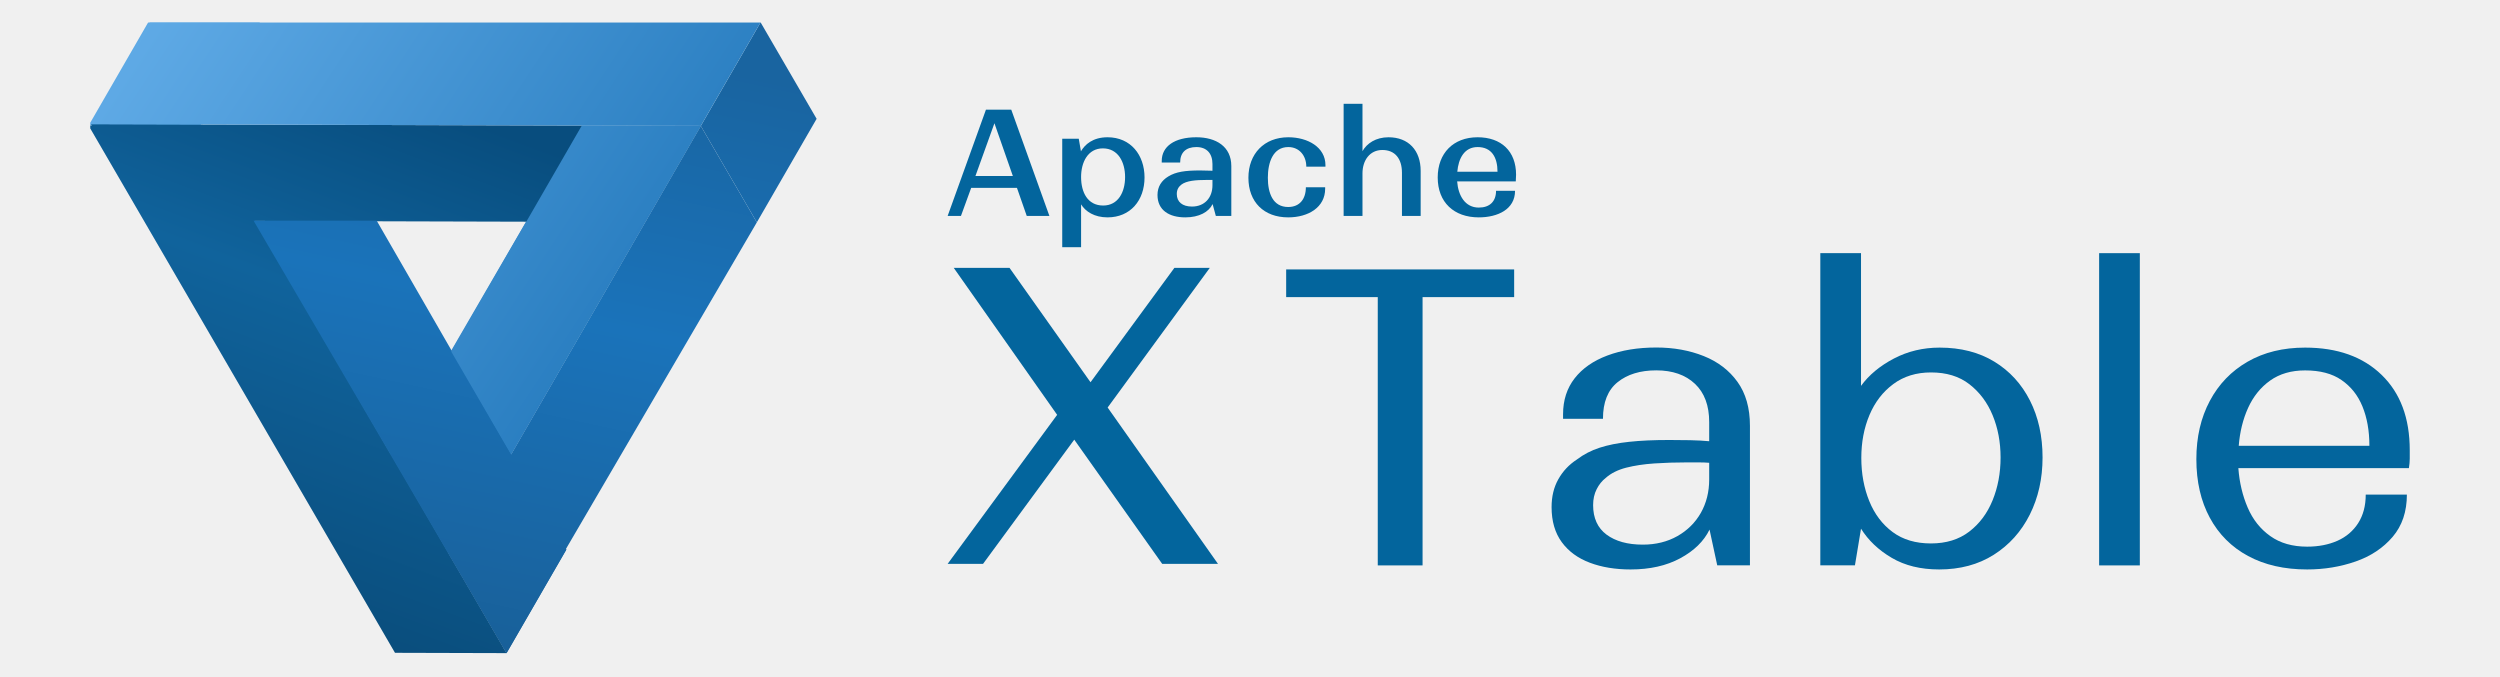
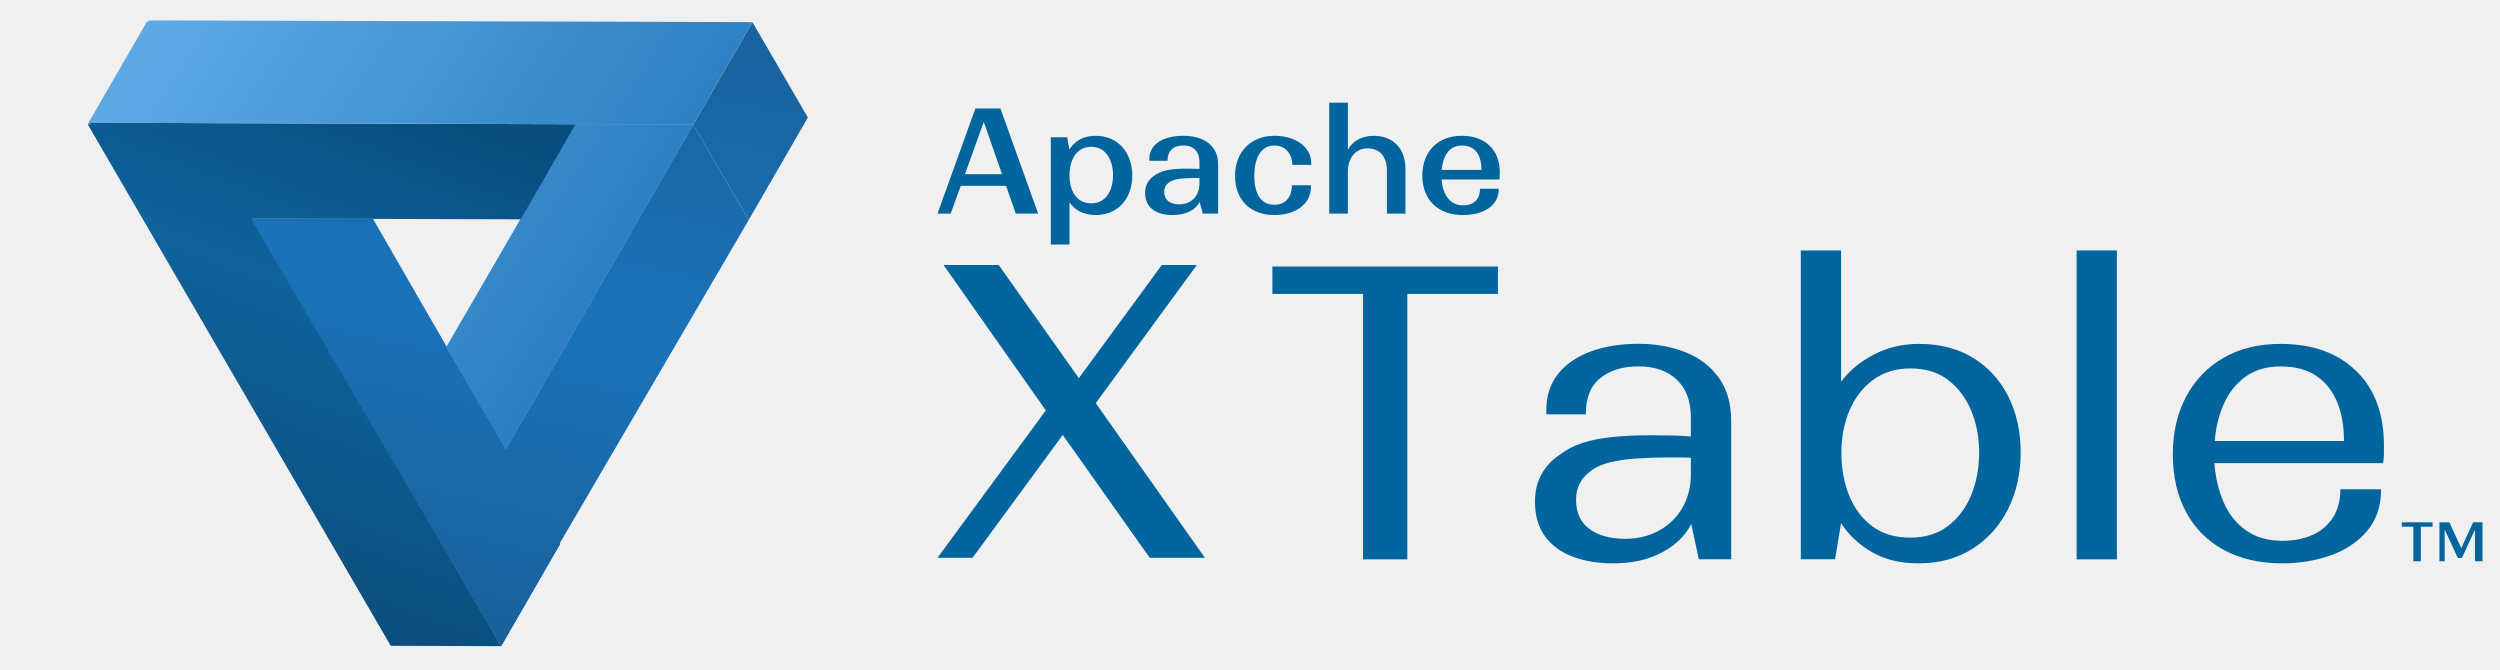
- <svg xmlns="http://www.w3.org/2000/svg" width="554" height="150" viewBox="0 0 554 150" fill="none">
-   <g clip-path="url(#clip0_401_458)">
+ <svg xmlns="http://www.w3.org/2000/svg" width="560" height="150" viewBox="0 0 560 150" fill="none">
+   <g clip-path="url(#clip0_428_7698)">
    <path d="M57.602 4.952L32.882 4.882L19.633 27.828L44.353 27.898L57.602 4.952Z" fill="#5DA9E5" />
    <path d="M74.864 122.144L87.285 143.517L112.731 143.344L100.648 122.555L74.864 122.144Z" fill="#C5C5C5" />
-     <path d="M128.931 27.828L74.526 121.561L100.646 122.555L155.297 27.901L128.931 27.828Z" fill="#3587C8" />
-     <path d="M44.354 27.898L19.634 27.828L87.53 144.663L112.25 144.733L44.354 27.898Z" fill="url(#paint0_linear_401_458)" />
-     <path d="M20.169 27.519L32.59 48.892L141.349 49.2L128.928 27.826L20.169 27.519Z" fill="url(#paint1_linear_401_458)" />
-     <path d="M100.646 122.556L112.73 143.345L167.716 49.275L155.295 27.902L100.646 122.556Z" fill="url(#paint2_linear_401_458)" />
-     <path d="M56.187 48.899L112.25 144.734L125.498 121.788L83.475 48.899L56.187 48.899Z" fill="url(#paint3_linear_401_458)" />
-     <path d="M100.646 122.556L113.254 100.719L125.498 121.788L112.25 144.734L99.36 122.552L100.646 122.556Z" fill="url(#paint4_linear_401_458)" />
-     <path d="M155.295 27.902L167.716 49.275L180.964 26.329L168.544 4.956L155.295 27.902Z" fill="url(#paint5_linear_401_458)" />
-     <path d="M128.927 27.826L155.294 27.901L113.253 100.718L100.005 77.922L128.927 27.826Z" fill="url(#paint6_linear_401_458)" />
-     <path d="M155.294 27.901L168.543 4.955L33.417 4.572L20.169 27.518L128.927 27.826L155.294 27.901Z" fill="url(#paint7_linear_401_458)" />
+     <path d="M128.93 27.828L74.526 121.561L100.646 122.555L155.297 27.901L128.93 27.828Z" fill="#3587C8" />
+     <path d="M44.353 27.898L19.633 27.828L87.53 144.663L112.25 144.733L44.353 27.898Z" fill="url(#paint0_linear_428_7698)" />
+     <path d="M20.169 27.519L32.59 48.892L141.349 49.2L128.928 27.826L20.169 27.519Z" fill="url(#paint1_linear_428_7698)" />
+     <path d="M100.646 122.556L112.73 143.345L167.716 49.275L155.295 27.902L100.646 122.556Z" fill="url(#paint2_linear_428_7698)" />
+     <path d="M56.186 48.899L112.25 144.734L125.498 121.788L83.475 48.899L56.186 48.899Z" fill="url(#paint3_linear_428_7698)" />
+     <path d="M100.646 122.556L113.254 100.719L125.498 121.788L112.25 144.734L99.359 122.552L100.646 122.556Z" fill="url(#paint4_linear_428_7698)" />
+     <path d="M155.295 27.902L167.716 49.275L180.964 26.329L168.543 4.956L155.295 27.902Z" fill="url(#paint5_linear_428_7698)" />
+     <path d="M128.928 27.826L155.294 27.901L113.253 100.718L100.005 77.922L128.928 27.826Z" fill="url(#paint6_linear_428_7698)" />
+     <path d="M155.294 27.901L168.543 4.955L33.417 4.572L20.169 27.518L128.928 27.826L155.294 27.901Z" fill="url(#paint7_linear_428_7698)" />
+     <path d="M257.539 124.947L238.055 97.429L217.847 124.947H210L234.263 91.928L211.348 59.358H223.709L241.66 84.706L260.246 59.358H268.093L245.452 90.306L269.901 124.947H257.539Z" fill="#03659D" />
+     <path d="M285.016 65.841V59.704H335.536V65.841H315.241V125.293H305.312V65.841H285.016Z" fill="#03659D" />
+     <path d="M380.544 125.293L378.834 117.359C377.574 119.945 375.404 122.06 372.335 123.715C369.267 125.37 365.596 126.192 361.333 126.192C357.968 126.192 354.955 125.699 352.314 124.702C349.662 123.704 347.59 122.192 346.089 120.143C344.588 118.093 343.832 115.507 343.832 112.384C343.832 110.039 344.325 107.978 345.322 106.203C346.319 104.428 347.678 102.97 349.432 101.831C350.933 100.691 352.621 99.814 354.484 99.211C356.347 98.609 358.527 98.17 361.026 97.907C363.525 97.633 366.483 97.502 369.914 97.502C371.415 97.502 372.949 97.513 374.516 97.546C376.083 97.579 377.497 97.655 378.757 97.776V93.535C378.757 89.864 377.705 87.036 375.601 85.053C373.497 83.069 370.637 82.072 367.031 82.072C363.481 82.072 360.631 82.948 358.462 84.691C356.292 86.433 355.218 89.14 355.218 92.811H346.374V91.814C346.374 88.691 347.229 86.028 348.949 83.825C350.659 81.633 353.081 79.946 356.215 78.773C359.349 77.6 362.955 77.009 367.042 77.009C370.889 77.009 374.396 77.644 377.552 78.905C380.708 80.165 383.207 82.083 385.037 84.636C386.867 87.19 387.787 90.422 387.787 94.335V125.282H380.544V125.293ZM353.037 111.935C353.037 114.817 354.034 116.998 356.018 118.477C358.001 119.945 360.675 120.691 364.051 120.691C366.933 120.691 369.497 120.055 371.722 118.795C373.946 117.534 375.678 115.814 376.905 113.655C378.133 111.485 378.757 109.019 378.757 106.258V102.554C378.1 102.499 377.311 102.466 376.412 102.466C375.514 102.466 374.637 102.466 373.793 102.466C371.327 102.466 368.938 102.543 366.626 102.696C364.314 102.85 362.22 103.167 360.357 103.639C358.494 104.121 356.993 104.877 355.842 105.896C354.999 106.554 354.319 107.398 353.815 108.417C353.289 109.447 353.037 110.619 353.037 111.935Z" fill="#03659D" />
+     <path d="M452.631 101.38C452.631 106.071 451.677 110.301 449.792 114.06C447.897 117.819 445.233 120.778 441.803 122.947C438.373 125.117 434.341 126.191 429.716 126.191C425.628 126.191 422.121 125.336 419.206 123.616C416.291 121.906 414.023 119.747 412.401 117.161L411.053 125.282H403.382V56.099H412.401V85.512C414.143 83.112 416.565 81.096 419.667 79.463C422.768 77.841 426.143 77.03 429.814 77.03C434.505 77.03 438.549 78.071 441.946 80.142C445.343 82.213 447.973 85.085 449.836 88.756C451.699 92.427 452.631 96.635 452.631 101.38ZM427.908 82.531C424.664 82.531 421.88 83.386 419.557 85.107C417.245 86.816 415.48 89.107 414.275 91.967C413.069 94.827 412.467 97.994 412.467 101.479C412.467 104.964 413.058 108.153 414.231 111.046C415.404 113.928 417.135 116.219 419.415 117.906C421.694 119.594 424.521 120.427 427.897 120.427C431.261 120.427 434.088 119.561 436.379 117.808C438.669 116.054 440.39 113.742 441.562 110.86C442.735 107.978 443.327 104.811 443.327 101.391C443.327 97.972 442.735 94.838 441.562 92.011C440.39 89.183 438.68 86.904 436.423 85.15C434.176 83.397 431.338 82.531 427.908 82.531Z" fill="#03659D" />
+     <path d="M465.167 125.293V56.099H474.187V125.293H465.167Z" fill="#03659D" />
+     <path d="M533.365 109.589C533.365 113.381 532.312 116.504 530.208 118.97C528.104 121.435 525.365 123.255 522 124.427C518.636 125.6 515.052 126.191 511.261 126.191C506.209 126.191 501.847 125.194 498.176 123.211C494.505 121.227 491.677 118.4 489.694 114.729C487.71 111.057 486.713 106.729 486.713 101.742C486.713 96.866 487.71 92.57 489.694 88.844C491.677 85.118 494.472 82.214 498.088 80.142C501.694 78.071 505.935 77.03 510.811 77.03C517.967 77.03 523.622 79.047 527.776 83.079C531.929 87.112 534 92.668 534 99.77C534 100.427 534 101.063 534 101.666C534 102.268 533.934 102.959 533.814 103.737H496.017C496.258 106.926 496.948 109.841 498.088 112.482C499.228 115.134 500.894 117.238 503.096 118.794C505.288 120.361 508.017 121.139 511.261 121.139C513.781 121.139 516.028 120.701 517.978 119.835C519.929 118.97 521.463 117.655 522.581 115.912C523.688 114.17 524.247 112.066 524.247 109.6H533.365V109.589ZM510.811 82.082C507.743 82.082 505.156 82.838 503.052 84.34C500.948 85.841 499.326 87.858 498.176 90.389C497.036 92.91 496.346 95.715 496.105 98.784H525.058C525.058 95.474 524.543 92.57 523.524 90.082C522.504 87.584 520.948 85.633 518.877 84.219C516.817 82.784 514.121 82.082 510.811 82.082Z" fill="#03659D" />
+     <path d="M335.735 42.275C335.735 46.421 331.847 48.17 327.701 48.17C322.194 48.17 318.598 44.834 318.598 39.327C318.598 33.949 322.064 30.418 327.441 30.418C332.657 30.418 335.961 33.495 335.961 38.711C335.961 39.197 335.929 39.651 335.897 40.201H322.906C323.133 43.279 324.623 46 327.701 46C330.098 46 331.523 44.672 331.523 42.275H335.735ZM327.441 32.588C324.494 32.588 323.198 35.115 322.939 38.063H331.847C331.847 34.921 330.584 32.588 327.441 32.588Z" fill="#03659D" />
+     <path d="M301.927 38.42V47.847H297.748V23H301.927V33.496C302.898 31.779 304.874 30.419 307.693 30.419C312.131 30.419 314.82 33.334 314.82 37.869V47.847H310.673V38.29C310.673 35.181 309.151 33.237 306.332 33.237C303.546 33.237 301.927 35.537 301.927 38.42Z" fill="#03659D" />
+     <path d="M293.656 41.821C293.656 45.935 289.93 48.17 285.46 48.17C280.082 48.17 276.648 44.769 276.648 39.391C276.648 34.079 280.147 30.418 285.492 30.418C289.801 30.418 293.721 32.621 293.721 36.605V36.929H289.477C289.477 34.5 287.922 32.588 285.492 32.588C282.091 32.588 280.957 35.99 280.957 39.391C280.957 42.793 282.058 45.87 285.46 45.87C288.019 45.87 289.38 44.089 289.38 41.497H293.656V41.821Z" fill="#03659D" />
+     <path d="M269.427 47.846L268.714 45.222C267.872 46.972 265.734 48.17 262.656 48.17C259.093 48.17 256.501 46.583 256.501 43.214C256.501 41.335 257.408 40.007 258.898 39.1C260.583 38.063 262.656 37.772 265.96 37.772C266.9 37.772 267.872 37.804 268.682 37.836V36.346C268.682 34.014 267.418 32.588 265.118 32.588C262.85 32.588 261.522 33.755 261.522 36.022H257.44V35.666C257.44 32.459 260.259 30.418 265.118 30.418C269.459 30.418 272.86 32.459 272.86 36.8V47.846H269.427ZM260.777 42.987C260.777 44.737 262.008 45.773 264.146 45.773C266.932 45.773 268.682 43.83 268.682 41.044V39.877H267.321C265.021 39.877 262.883 40.039 261.749 40.946C261.133 41.432 260.777 42.08 260.777 42.987Z" fill="#03659D" />
+     <path d="M245.433 48.17C242.517 48.17 240.541 46.875 239.569 45.287V54.779H235.39V30.742H239.051L239.537 33.528C240.411 32.038 242.161 30.418 245.433 30.418C250.551 30.418 253.629 34.338 253.629 39.327C253.629 44.413 250.486 48.17 245.433 48.17ZM244.396 32.88C241.092 32.88 239.569 35.925 239.569 39.229C239.569 42.631 241.027 45.546 244.461 45.546C247.797 45.546 249.32 42.566 249.32 39.229C249.32 35.958 247.797 32.88 244.396 32.88Z" fill="#03659D" />
+     <path d="M210 47.847L218.487 24.296H224.092L232.547 47.847H227.526L225.355 41.627H215.216L212.948 47.847H210ZM216.155 39.003H224.448L220.366 27.309L216.155 39.003Z" fill="#03659D" />
+     <path d="M538 117.984V117H544.888V117.984H542.284V125.724H540.592V117.984H538Z" fill="#03659D" />
+     <path d="M548.655 117L551.319 122.784L553.971 117H556.083V125.724H554.391V118.62L551.475 124.98H550.551L547.611 118.62V125.724H546.435V117H548.655Z" fill="#03659D" />
  </g>
-   <path d="M257.539 124.947L238.054 97.429L217.846 124.947H210L234.263 91.928L211.348 59.358H223.709L241.66 84.706L260.246 59.358H268.092L245.452 90.306L269.901 124.947H257.539Z" fill="#03659D" />
-   <path d="M285.016 65.841V59.704H335.536V65.841H315.24V125.293H305.311V65.841H285.016Z" fill="#03659D" />
-   <path d="M380.543 125.293L378.834 117.359C377.573 119.945 375.403 122.06 372.335 123.715C369.267 125.37 365.595 126.192 361.332 126.192C357.968 126.192 354.954 125.699 352.313 124.702C349.661 123.704 347.59 122.192 346.089 120.143C344.587 118.093 343.831 115.507 343.831 112.384C343.831 110.039 344.324 107.978 345.322 106.203C346.319 104.428 347.678 102.97 349.431 101.831C350.932 100.691 352.62 99.814 354.483 99.211C356.346 98.609 358.527 98.17 361.025 97.907C363.524 97.633 366.483 97.502 369.913 97.502C371.414 97.502 372.949 97.513 374.516 97.546C376.083 97.579 377.497 97.655 378.757 97.776V93.535C378.757 89.864 377.705 87.036 375.601 85.053C373.497 83.069 370.636 82.072 367.031 82.072C363.48 82.072 360.631 82.948 358.461 84.691C356.291 86.433 355.217 89.14 355.217 92.811H346.374V91.814C346.374 88.691 347.228 86.028 348.949 83.825C350.658 81.633 353.08 79.946 356.215 78.773C359.349 77.6 362.954 77.009 367.042 77.009C370.888 77.009 374.395 77.644 377.551 78.905C380.708 80.165 383.206 82.083 385.036 84.636C386.866 87.19 387.787 90.422 387.787 94.335V125.282H380.543V125.293ZM353.036 111.935C353.036 114.817 354.034 116.998 356.017 118.477C358.001 119.945 360.675 120.691 364.05 120.691C366.932 120.691 369.497 120.055 371.721 118.795C373.946 117.534 375.677 115.814 376.905 113.655C378.132 111.485 378.757 109.019 378.757 106.258V102.554C378.099 102.499 377.31 102.466 376.412 102.466C375.513 102.466 374.636 102.466 373.792 102.466C371.327 102.466 368.938 102.543 366.625 102.696C364.313 102.85 362.22 103.167 360.357 103.639C358.494 104.121 356.993 104.877 355.842 105.896C354.998 106.554 354.319 107.398 353.815 108.417C353.289 109.447 353.036 110.619 353.036 111.935Z" fill="#03659D" />
-   <path d="M452.631 101.38C452.631 106.071 451.677 110.301 449.792 114.06C447.897 117.819 445.233 120.778 441.803 122.947C438.373 125.117 434.341 126.191 429.716 126.191C425.628 126.191 422.121 125.336 419.206 123.616C416.291 121.906 414.023 119.747 412.401 117.161L411.053 125.282H403.382V56.099H412.401V85.512C414.143 83.112 416.565 81.096 419.667 79.463C422.768 77.841 426.143 77.03 429.814 77.03C434.505 77.03 438.549 78.071 441.946 80.142C445.343 82.213 447.973 85.085 449.836 88.756C451.699 92.427 452.631 96.635 452.631 101.38ZM427.908 82.531C424.664 82.531 421.88 83.386 419.557 85.107C417.245 86.816 415.48 89.107 414.275 91.967C413.069 94.827 412.467 97.994 412.467 101.479C412.467 104.964 413.058 108.153 414.231 111.046C415.404 113.928 417.135 116.219 419.415 117.906C421.694 119.594 424.521 120.427 427.897 120.427C431.261 120.427 434.088 119.561 436.379 117.808C438.669 116.054 440.39 113.742 441.562 110.86C442.735 107.978 443.327 104.811 443.327 101.391C443.327 97.972 442.735 94.838 441.562 92.011C440.39 89.183 438.68 86.904 436.423 85.15C434.176 83.397 431.338 82.531 427.908 82.531Z" fill="#03659D" />
-   <path d="M465.167 125.293V56.099H474.187V125.293H465.167Z" fill="#03659D" />
-   <path d="M533.365 109.589C533.365 113.381 532.312 116.504 530.208 118.97C528.104 121.435 525.365 123.255 522 124.427C518.636 125.6 515.052 126.191 511.261 126.191C506.209 126.191 501.847 125.194 498.176 123.211C494.505 121.227 491.677 118.4 489.694 114.729C487.71 111.057 486.713 106.729 486.713 101.742C486.713 96.866 487.71 92.57 489.694 88.844C491.677 85.118 494.472 82.214 498.088 80.142C501.694 78.071 505.935 77.03 510.811 77.03C517.967 77.03 523.622 79.047 527.776 83.079C531.929 87.112 534 92.668 534 99.77C534 100.427 534 101.063 534 101.666C534 102.268 533.934 102.959 533.814 103.737H496.017C496.258 106.926 496.948 109.841 498.088 112.482C499.228 115.134 500.894 117.238 503.096 118.794C505.288 120.361 508.017 121.139 511.261 121.139C513.781 121.139 516.028 120.701 517.978 119.835C519.929 118.97 521.463 117.655 522.581 115.912C523.688 114.17 524.247 112.066 524.247 109.6H533.365V109.589ZM510.811 82.082C507.743 82.082 505.156 82.838 503.052 84.34C500.948 85.841 499.326 87.858 498.176 90.389C497.036 92.91 496.346 95.715 496.105 98.784H525.058C525.058 95.474 524.543 92.57 523.524 90.082C522.504 87.584 520.948 85.633 518.877 84.219C516.817 82.784 514.121 82.082 510.811 82.082Z" fill="#03659D" />
-   <path d="M335.734 42.275C335.734 46.421 331.847 48.17 327.7 48.17C322.193 48.17 318.597 44.834 318.597 39.327C318.597 33.949 322.063 30.418 327.441 30.418C332.657 30.418 335.961 33.495 335.961 38.711C335.961 39.197 335.929 39.651 335.896 40.201H322.906C323.132 43.279 324.623 46 327.7 46C330.097 46 331.523 44.672 331.523 42.275H335.734ZM327.441 32.588C324.493 32.588 323.197 35.115 322.938 38.063H331.847C331.847 34.921 330.583 32.588 327.441 32.588Z" fill="#03659D" />
-   <path d="M301.926 38.42V47.847H297.747V23H301.926V33.496C302.898 31.779 304.874 30.419 307.693 30.419C312.131 30.419 314.819 33.334 314.819 37.869V47.847H310.673V38.29C310.673 35.181 309.15 33.237 306.332 33.237C303.546 33.237 301.926 35.537 301.926 38.42Z" fill="#03659D" />
-   <path d="M293.655 41.821C293.655 45.935 289.93 48.17 285.459 48.17C280.082 48.17 276.648 44.769 276.648 39.391C276.648 34.079 280.147 30.418 285.492 30.418C289.8 30.418 293.72 32.621 293.72 36.605V36.929H289.476C289.476 34.5 287.921 32.588 285.492 32.588C282.09 32.588 280.956 35.99 280.956 39.391C280.956 42.793 282.058 45.87 285.459 45.87C288.019 45.87 289.379 44.089 289.379 41.497H293.655V41.821Z" fill="#03659D" />
-   <path d="M269.426 47.846L268.714 45.222C267.871 46.972 265.733 48.17 262.656 48.17C259.092 48.17 256.501 46.583 256.501 43.214C256.501 41.335 257.408 40.007 258.898 39.1C260.583 38.063 262.656 37.772 265.96 37.772C266.9 37.772 267.871 37.804 268.681 37.836V36.346C268.681 34.014 267.418 32.588 265.118 32.588C262.85 32.588 261.522 33.755 261.522 36.022H257.44V35.666C257.44 32.459 260.259 30.418 265.118 30.418C269.459 30.418 272.86 32.459 272.86 36.8V47.846H269.426ZM260.777 42.987C260.777 44.737 262.008 45.773 264.146 45.773C266.932 45.773 268.681 43.83 268.681 41.044V39.877H267.321C265.021 39.877 262.883 40.039 261.749 40.946C261.133 41.432 260.777 42.08 260.777 42.987Z" fill="#03659D" />
-   <path d="M245.432 48.17C242.517 48.17 240.541 46.875 239.569 45.287V54.779H235.39V30.742H239.051L239.536 33.528C240.411 32.038 242.16 30.418 245.432 30.418C250.551 30.418 253.628 34.338 253.628 39.327C253.628 44.413 250.486 48.17 245.432 48.17ZM244.396 32.88C241.091 32.88 239.569 35.925 239.569 39.229C239.569 42.631 241.027 45.546 244.46 45.546C247.797 45.546 249.32 42.566 249.32 39.229C249.32 35.958 247.797 32.88 244.396 32.88Z" fill="#03659D" />
-   <path d="M210 47.847L218.487 24.296H224.092L232.547 47.847H227.525L225.355 41.627H215.215L212.948 47.847H210ZM216.155 39.003H224.448L220.366 27.309L216.155 39.003Z" fill="#03659D" />
  <defs>
-     <linearGradient id="paint0_linear_401_458" x1="120.255" y1="27.542" x2="75.17" y2="149.153" gradientUnits="userSpaceOnUse">
+     <linearGradient id="paint0_linear_428_7698" x1="120.254" y1="27.542" x2="75.17" y2="149.153" gradientUnits="userSpaceOnUse">
      <stop offset="0.037" stop-color="#084D7E" />
      <stop offset="0.404" stop-color="#10639C" />
      <stop offset="1" stop-color="#094B79" />
    </linearGradient>
-     <linearGradient id="paint1_linear_401_458" x1="120.255" y1="27.542" x2="75.17" y2="149.153" gradientUnits="userSpaceOnUse">
+     <linearGradient id="paint1_linear_428_7698" x1="120.254" y1="27.542" x2="75.17" y2="149.153" gradientUnits="userSpaceOnUse">
      <stop offset="0.037" stop-color="#084D7E" />
      <stop offset="0.404" stop-color="#10639C" />
      <stop offset="1" stop-color="#094B79" />
    </linearGradient>
-     <linearGradient id="paint2_linear_401_458" x1="135.085" y1="-3.305" x2="100.086" y2="158.052" gradientUnits="userSpaceOnUse">
+     <linearGradient id="paint2_linear_428_7698" x1="135.085" y1="-3.305" x2="100.085" y2="158.052" gradientUnits="userSpaceOnUse">
      <stop offset="0.077" stop-color="#1964A0" />
      <stop offset="0.449" stop-color="#1A73BA" />
      <stop offset="0.977" stop-color="#185D94" />
    </linearGradient>
-     <linearGradient id="paint3_linear_401_458" x1="135.085" y1="-3.305" x2="100.086" y2="158.052" gradientUnits="userSpaceOnUse">
+     <linearGradient id="paint3_linear_428_7698" x1="135.085" y1="-3.305" x2="100.085" y2="158.052" gradientUnits="userSpaceOnUse">
      <stop offset="0.077" stop-color="#1964A0" />
      <stop offset="0.449" stop-color="#1A73BA" />
      <stop offset="0.977" stop-color="#185D94" />
    </linearGradient>
-     <linearGradient id="paint4_linear_401_458" x1="135.085" y1="-3.305" x2="100.086" y2="158.052" gradientUnits="userSpaceOnUse">
+     <linearGradient id="paint4_linear_428_7698" x1="135.085" y1="-3.305" x2="100.085" y2="158.052" gradientUnits="userSpaceOnUse">
      <stop offset="0.077" stop-color="#1964A0" />
      <stop offset="0.449" stop-color="#1A73BA" />
      <stop offset="0.977" stop-color="#185D94" />
    </linearGradient>
-     <linearGradient id="paint5_linear_401_458" x1="135.085" y1="-3.305" x2="100.086" y2="158.052" gradientUnits="userSpaceOnUse">
+     <linearGradient id="paint5_linear_428_7698" x1="135.085" y1="-3.305" x2="100.085" y2="158.052" gradientUnits="userSpaceOnUse">
      <stop offset="0.077" stop-color="#1964A0" />
      <stop offset="0.449" stop-color="#1A73BA" />
      <stop offset="0.977" stop-color="#185D94" />
    </linearGradient>
-     <linearGradient id="paint6_linear_401_458" x1="20" y1="3.22" x2="136.864" y2="80.339" gradientUnits="userSpaceOnUse">
+     <linearGradient id="paint6_linear_428_7698" x1="20" y1="3.22" x2="136.864" y2="80.339" gradientUnits="userSpaceOnUse">
      <stop stop-color="#64AEE9" />
      <stop offset="1" stop-color="#277CBF" />
    </linearGradient>
-     <linearGradient id="paint7_linear_401_458" x1="20" y1="3.22" x2="136.864" y2="80.339" gradientUnits="userSpaceOnUse">
+     <linearGradient id="paint7_linear_428_7698" x1="20" y1="3.22" x2="136.864" y2="80.339" gradientUnits="userSpaceOnUse">
      <stop stop-color="#64AEE9" />
      <stop offset="1" stop-color="#277CBF" />
    </linearGradient>
-     <clipPath id="clip0_401_458">
-       <rect width="161" height="140" fill="white" transform="matrix(-1 0 0 1 181 5)" />
+     <clipPath id="clip0_428_7698">
+       <rect width="560" height="150" fill="white" />
    </clipPath>
  </defs>
</svg>
